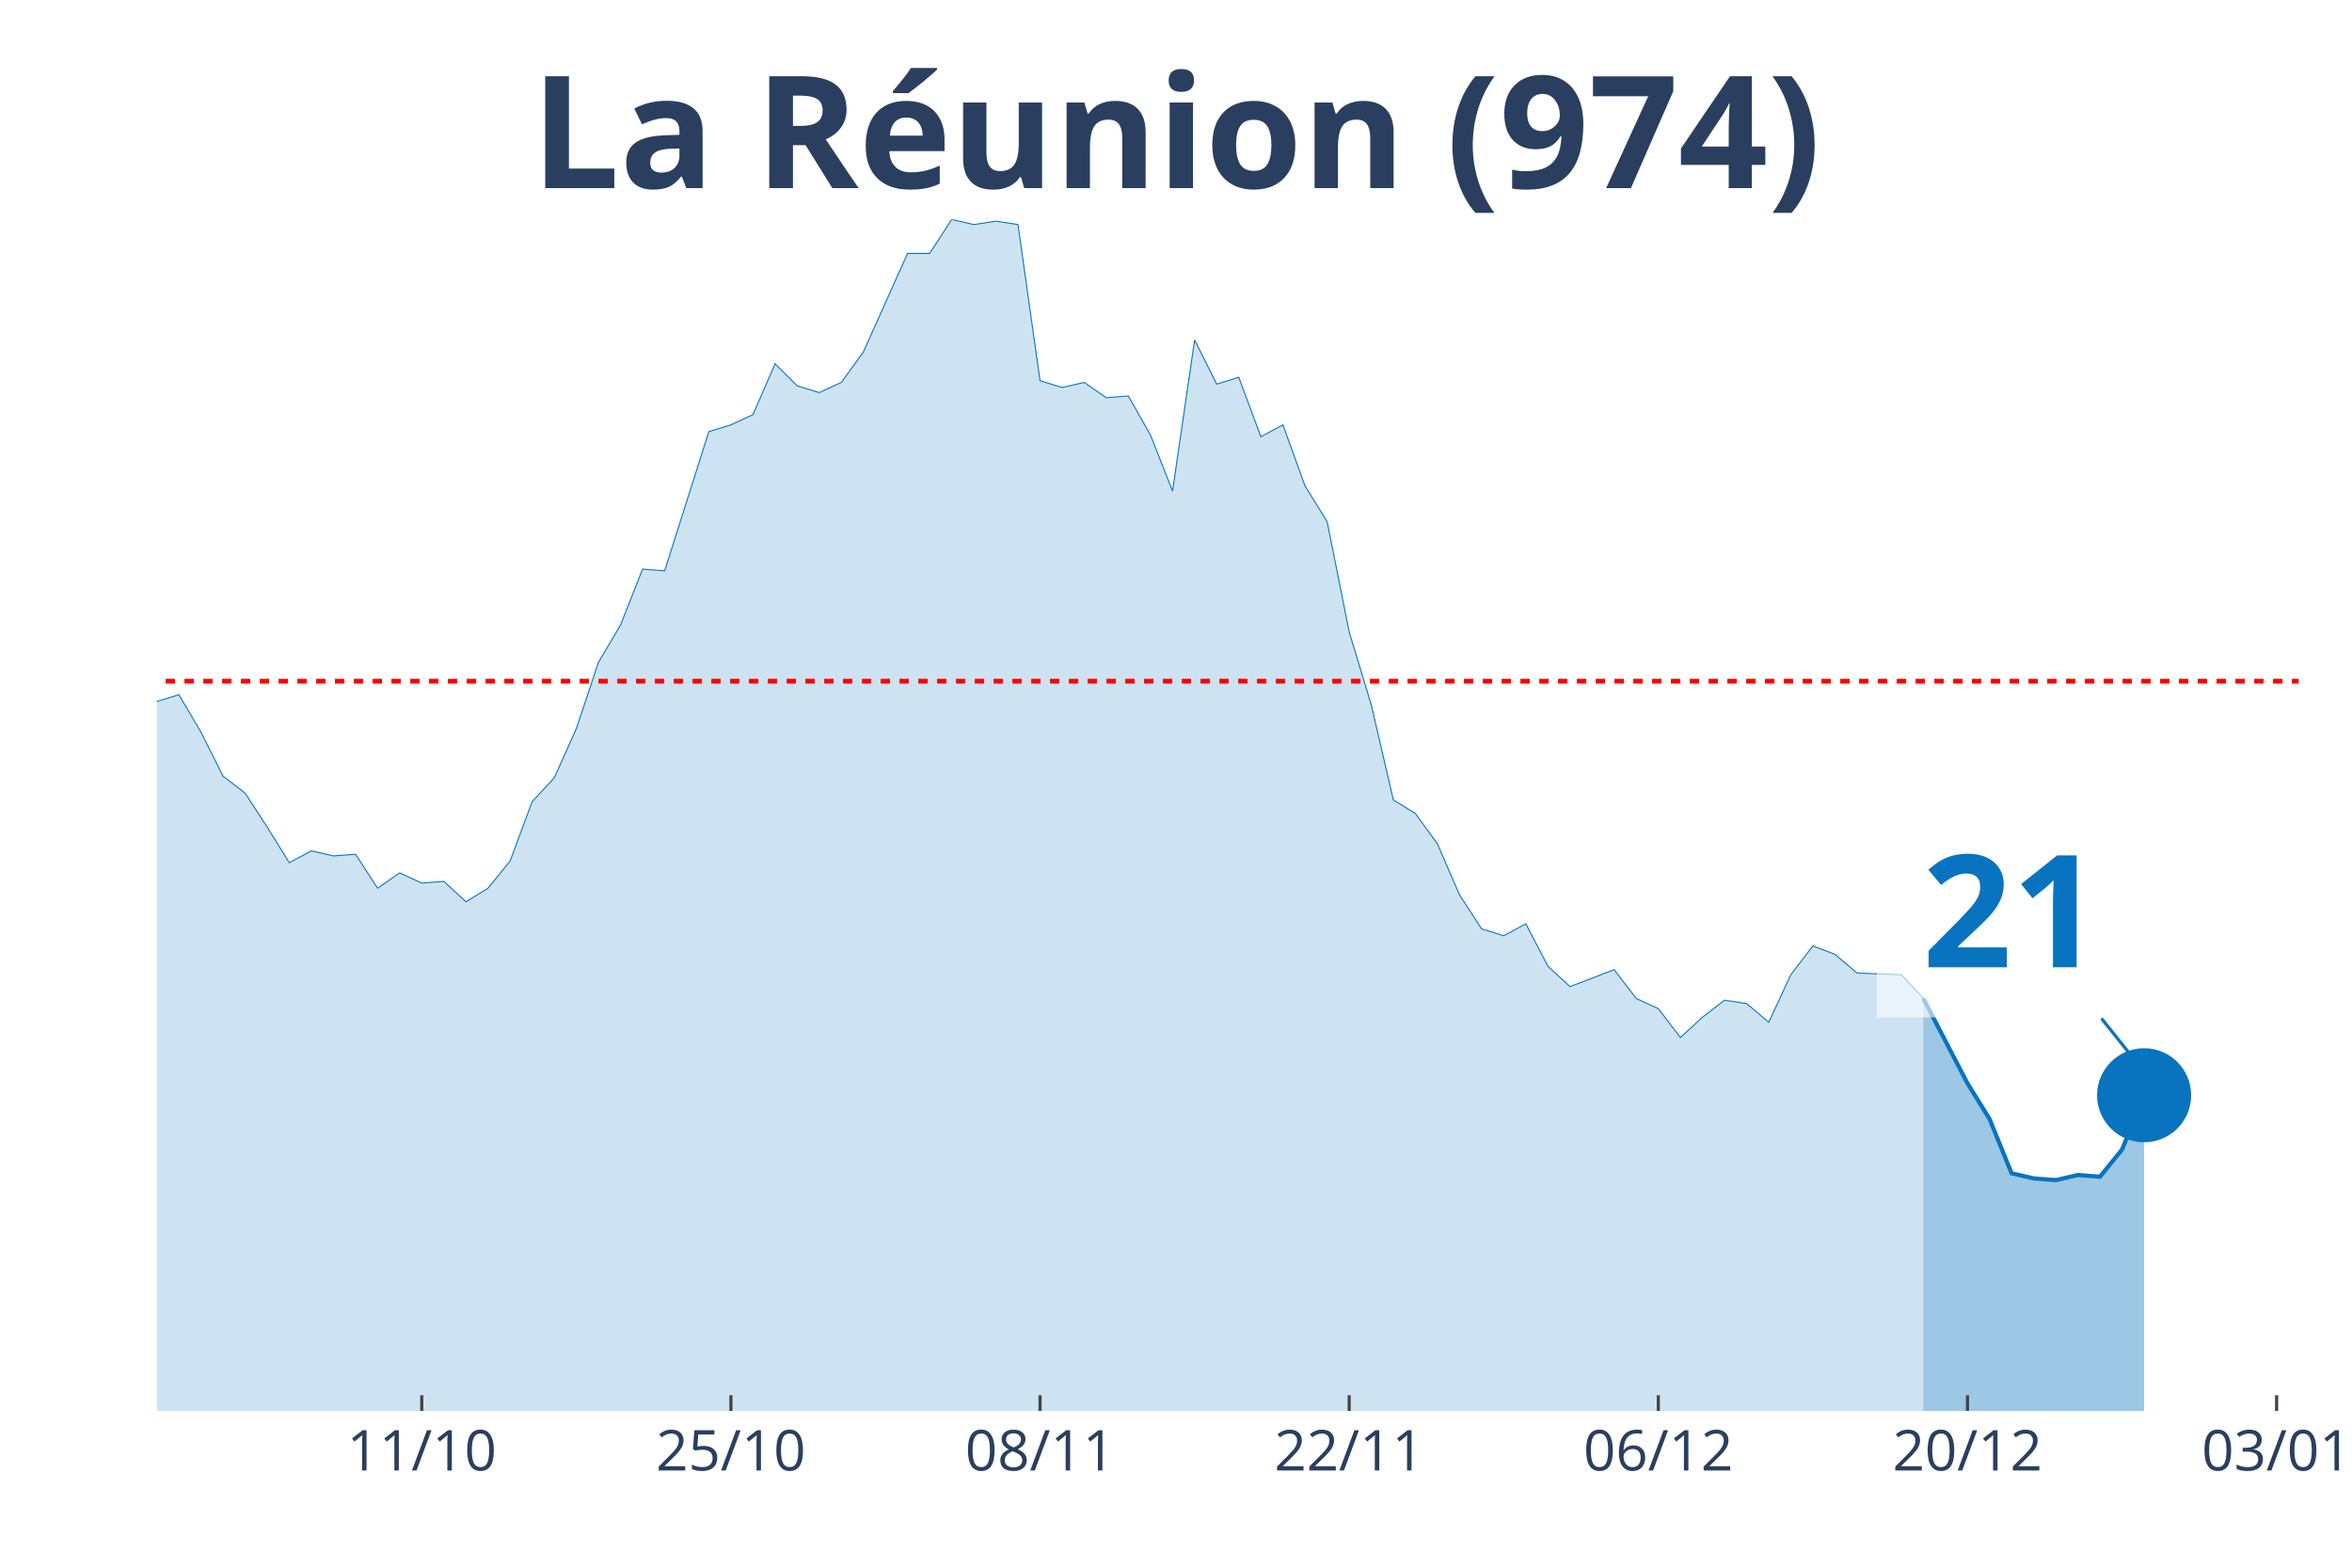
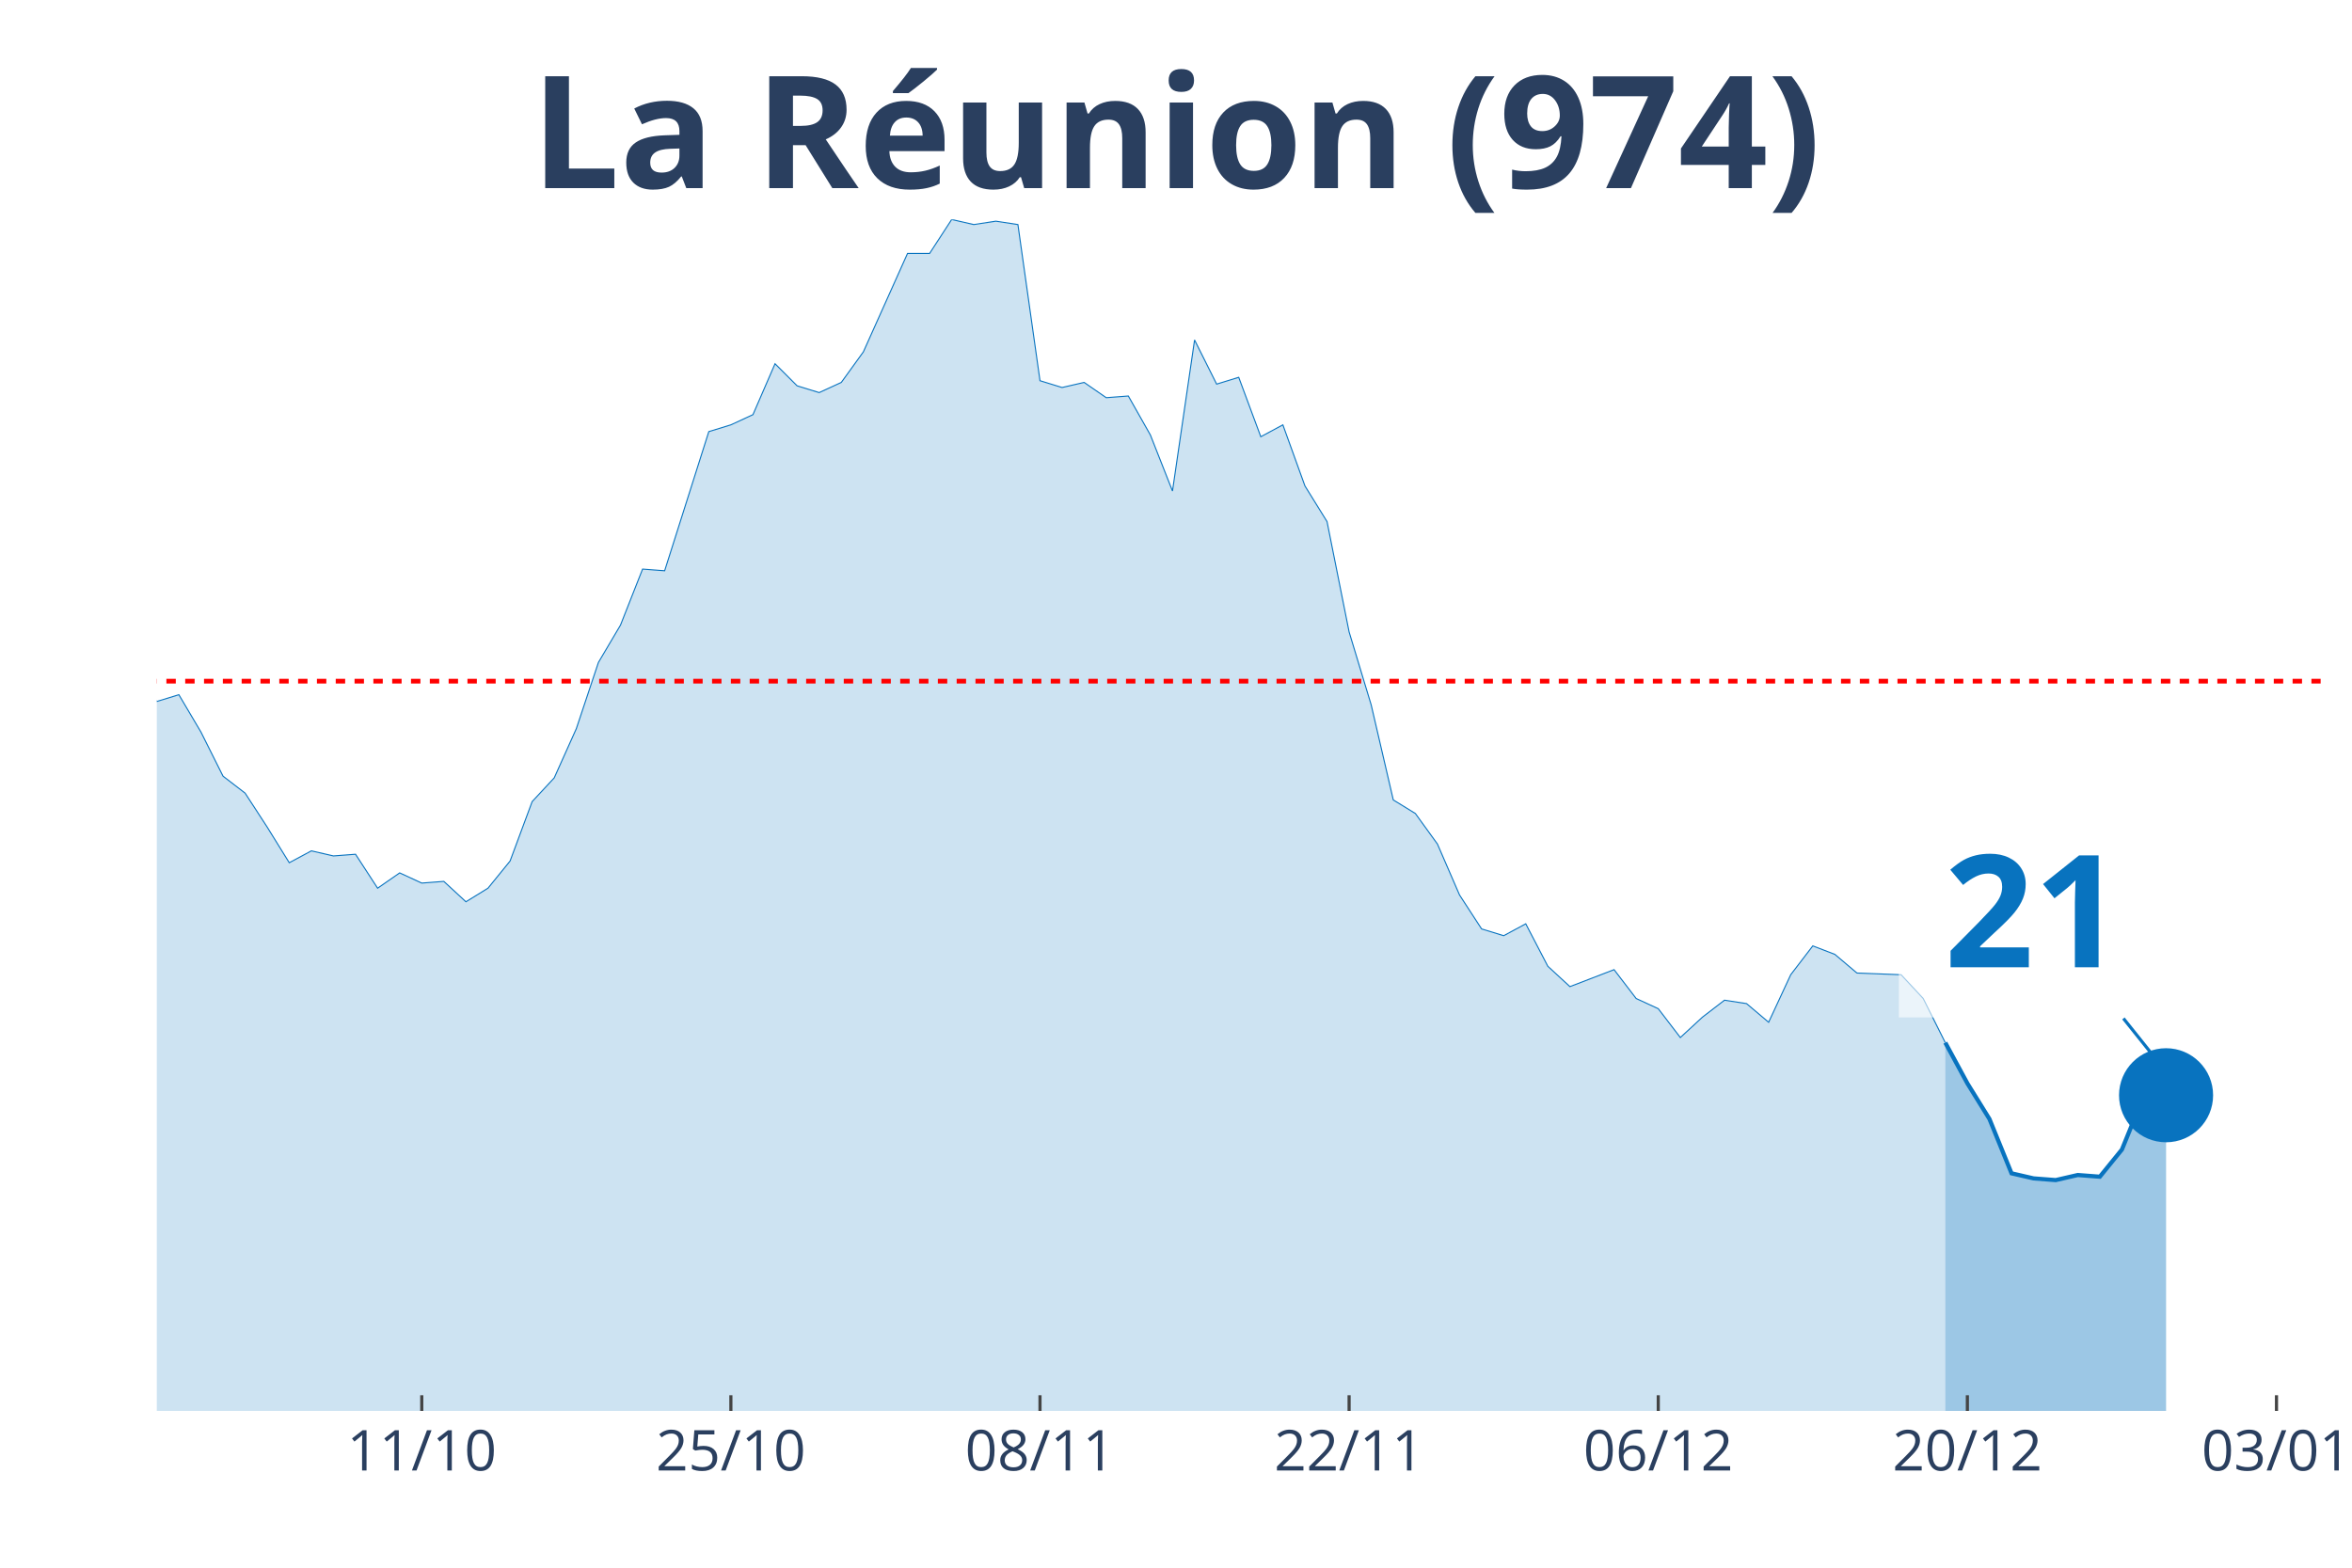
<svg xmlns="http://www.w3.org/2000/svg" class="main-svg" width="1125" height="750" style="" viewBox="0 0 750 500">
  <rect x="0" y="0" width="750" height="500" style="fill: rgb(0, 0, 0); fill-opacity: 0;" />
-   <defs id="defs-517874">
+   <defs id="defs-5958c3">
    <g class="clips">
-       <clipPath id="clip517874xyplot" class="plotclip">
-         <rect width="683" height="380" />
+       <clipPath id="clip5958c3xyplot" class="plotclip">
+         <rect width="690" height="380" />
      </clipPath>
-       <clipPath class="axesclip" id="clip517874x">
-         <rect x="50" y="0" width="683" height="500" />
+       <clipPath class="axesclip" id="clip5958c3x">
+         <rect x="50" y="0" width="690" height="500" />
      </clipPath>
-       <clipPath class="axesclip" id="clip517874y">
+       <clipPath class="axesclip" id="clip5958c3y">
        <rect x="0" y="70" width="750" height="380" />
      </clipPath>
-       <clipPath class="axesclip" id="clip517874xy">
-         <rect x="50" y="70" width="683" height="380" />
+       <clipPath class="axesclip" id="clip5958c3xy">
+         <rect x="50" y="70" width="690" height="380" />
      </clipPath>
    </g>
    <g class="gradients" />
  </defs>
  <g class="bglayer">
-     <rect class="bg" x="50" y="70" width="683" height="380" style="fill: rgb(0, 0, 0); fill-opacity: 0; stroke-width: 0;" />
+     <rect class="bg" x="50" y="70" width="690" height="380" style="fill: rgb(0, 0, 0); fill-opacity: 0; stroke-width: 0;" />
  </g>
  <g class="layer-below">
    <g class="imagelayer" />
    <g class="shapelayer" />
  </g>
  <g class="cartesianlayer">
    <g class="subplot xy">
      <g class="layer-subplot">
        <g class="shapelayer" />
        <g class="imagelayer" />
      </g>
      <g class="gridlayer">
        <g class="x">
          <path class="xgrid crisp" transform="translate(134.49,0)" d="M0,70v380" style="stroke: rgb(255, 255, 255); stroke-opacity: 1; stroke-width: 1px;" />
-           <path class="xgrid crisp" transform="translate(233.07,0)" d="M0,70v380" style="stroke: rgb(255, 255, 255); stroke-opacity: 1; stroke-width: 1px;" />
-           <path class="xgrid crisp" transform="translate(331.65,0)" d="M0,70v380" style="stroke: rgb(255, 255, 255); stroke-opacity: 1; stroke-width: 1px;" />
-           <path class="xgrid crisp" transform="translate(430.23,0)" d="M0,70v380" style="stroke: rgb(255, 255, 255); stroke-opacity: 1; stroke-width: 1px;" />
-           <path class="xgrid crisp" transform="translate(528.8,0)" d="M0,70v380" style="stroke: rgb(255, 255, 255); stroke-opacity: 1; stroke-width: 1px;" />
-           <path class="xgrid crisp" transform="translate(627.38,0)" d="M0,70v380" style="stroke: rgb(255, 255, 255); stroke-opacity: 1; stroke-width: 1px;" />
-           <path class="xgrid crisp" transform="translate(725.96,0)" d="M0,70v380" style="stroke: rgb(255, 255, 255); stroke-opacity: 1; stroke-width: 1px;" />
+           <path class="xgrid crisp" transform="translate(233.06,0)" d="M0,70v380" style="stroke: rgb(255, 255, 255); stroke-opacity: 1; stroke-width: 1px;" />
+           <path class="xgrid crisp" transform="translate(331.63,0)" d="M0,70v380" style="stroke: rgb(255, 255, 255); stroke-opacity: 1; stroke-width: 1px;" />
+           <path class="xgrid crisp" transform="translate(430.2,0)" d="M0,70v380" style="stroke: rgb(255, 255, 255); stroke-opacity: 1; stroke-width: 1px;" />
+           <path class="xgrid crisp" transform="translate(528.78,0)" d="M0,70v380" style="stroke: rgb(255, 255, 255); stroke-opacity: 1; stroke-width: 1px;" />
+           <path class="xgrid crisp" transform="translate(627.35,0)" d="M0,70v380" style="stroke: rgb(255, 255, 255); stroke-opacity: 1; stroke-width: 1px;" />
+           <path class="xgrid crisp" transform="translate(725.92,0)" d="M0,70v380" style="stroke: rgb(255, 255, 255); stroke-opacity: 1; stroke-width: 1px;" />
        </g>
        <g class="y" />
      </g>
      <g class="zerolinelayer" />
      <path class="xlines-below" />
      <path class="ylines-below" />
      <g class="overlines-below" />
      <g class="xaxislayer-below" />
      <g class="yaxislayer-below" />
      <g class="overaxes-below" />
-       <g class="plot" transform="translate(50, 70)" clip-path="url('#clip517874xyplot')">
+       <g class="plot" transform="translate(50, 70)" clip-path="url('#clip5958c3xyplot')">
        <g class="scatterlayer mlayer">
-           <g class="trace scatter tracecd2bcc" style="stroke-miterlimit: 2;">
+           <g class="trace scatter trace2f7be2" style="stroke-miterlimit: 2;">
            <g class="fills">
              <g>
-                 <path class="js-fill" d="M563.3,380L-957.61,380L-957.61,375.67L-873.11,371.34L-866.07,372.42L-640.75,369.17L-633.71,368.09L-591.46,363.76L-584.42,354.56L-521.05,361.05L-514.01,360.51L-506.97,363.22L-499.93,358.35L-471.76,366.47L-464.72,365.93L-450.64,369.17L-443.6,365.93L-394.31,361.05L-387.27,357.81L-373.19,348.6L-366.14,330.74L-359.1,321L-352.06,302.05L-345.02,276.07L-337.98,269.03L-323.9,241.97L-316.86,237.64L-302.77,204.07L-295.73,193.25L-288.69,168.35L-281.65,176.47L-267.57,137.49L-260.53,128.29L-246.44,118.01L-239.4,135.33L-232.36,128.29L-225.32,111.51L-211.24,52.51L-204.2,46.55L-197.15,26.52L-190.11,19.49L-183.07,25.98L-176.03,41.14L-168.99,54.13L-161.95,57.92L-154.91,58.46L-147.87,63.33L-140.82,62.79L-133.78,58.46L-126.74,40.06L-119.7,51.97L-112.66,62.25L-105.62,55.21L-98.58,69.83L-91.54,73.08L-84.49,82.82L-77.45,81.2L-70.41,74.16L-63.37,85.53L-56.33,103.93L-49.29,98.52L-42.25,107.18L-35.21,96.89L-28.16,110.97L-21.12,132.62L-14.08,133.16L-7.04,134.79L0,153.73L7.04,151.57L14.08,163.48L21.12,177.55L28.16,182.96L35.21,193.79L42.25,205.16L49.29,201.37L56.33,202.99L63.37,202.45L70.41,213.28L77.45,208.4L84.49,211.65L91.54,211.11L98.58,217.61L105.62,213.28L112.66,204.62L119.7,185.67L126.74,178.09L133.78,162.39L140.82,141.28L147.87,129.37L154.91,111.51L161.95,112.05L176.03,67.66L183.07,65.5L190.11,62.25L197.15,46.01L204.2,53.05L211.24,55.21L218.28,51.97L225.32,42.22L239.4,10.83L246.44,10.83L253.48,0L260.53,1.62L267.57,0.54L274.61,1.62L281.65,51.42L288.69,53.59L295.73,51.97L302.77,56.84L309.81,56.3L316.86,68.75L323.9,86.61L330.94,38.43L337.98,52.51L345.02,50.34L352.06,69.29L359.1,65.5L366.14,84.99L373.19,96.35L380.23,131.54L387.27,154.81L394.31,185.13L401.35,189.46L408.39,199.2L415.43,215.44L422.47,226.27L429.52,228.43L436.56,224.64L443.6,238.18L450.64,244.67L457.68,241.97L464.72,239.26L471.76,248.46L478.8,251.71L485.85,260.91L492.89,254.42L499.93,249L506.97,250.09L514.01,256.04L521.05,240.88L528.09,231.68L535.13,234.39L542.18,240.34L556.26,240.88L563.3,248.46" style="fill: rgb(8, 115, 191); fill-opacity: 0.2; stroke-width: 0;" />
+                 <path class="js-fill" d="M570.31,380L-957.55,380L-957.55,375.67L-873.06,371.34L-866.02,372.42L-640.71,369.17L-633.67,368.09L-591.43,363.76L-584.39,354.56L-521.02,361.05L-513.98,360.51L-506.94,363.22L-499.9,358.35L-471.73,366.47L-464.69,365.93L-450.61,369.17L-443.57,365.93L-394.29,361.05L-387.24,357.81L-373.16,348.6L-366.12,330.74L-359.08,321L-352.04,302.05L-345,276.07L-337.96,269.03L-323.88,241.97L-316.84,237.64L-302.76,204.07L-295.71,193.25L-288.67,168.35L-281.63,176.47L-267.55,137.49L-260.51,128.29L-246.43,118.01L-239.39,135.33L-232.35,128.29L-225.31,111.51L-211.22,52.51L-204.18,46.55L-197.14,26.52L-190.1,19.49L-183.06,25.98L-176.02,41.14L-168.98,54.13L-161.94,57.92L-154.9,58.46L-147.86,63.33L-140.82,62.79L-133.78,58.46L-126.73,40.06L-119.69,51.97L-112.65,62.25L-105.61,55.21L-98.57,69.83L-91.53,73.08L-84.49,82.82L-77.45,81.2L-70.41,74.16L-63.37,85.53L-56.33,103.93L-49.29,98.52L-42.24,107.18L-35.2,96.89L-28.16,110.97L-21.12,132.62L-14.08,133.16L-7.04,134.79L0,153.73L7.04,151.57L14.08,163.48L21.12,177.55L28.16,182.96L35.2,193.79L42.24,205.16L49.29,201.37L56.33,202.99L63.37,202.45L70.41,213.28L77.45,208.4L84.49,211.65L91.53,211.11L98.57,217.61L105.61,213.28L112.65,204.62L119.69,185.67L126.73,178.09L133.78,162.39L140.82,141.28L147.86,129.37L154.9,111.51L161.94,112.05L176.02,67.66L183.06,65.5L190.1,62.25L197.14,46.01L204.18,53.05L211.22,55.21L218.27,51.97L225.31,42.22L239.39,10.83L246.43,10.83L253.47,0L260.51,1.62L267.55,0.54L274.59,1.62L281.63,51.42L288.67,53.59L295.71,51.97L302.76,56.84L309.8,56.3L316.84,68.75L323.88,86.61L330.92,38.43L337.96,52.51L345,50.34L352.04,69.29L359.08,65.5L366.12,84.99L373.16,96.35L380.2,131.54L387.24,154.81L394.29,185.13L401.33,189.46L408.37,199.2L415.41,215.44L422.45,226.27L429.49,228.43L436.53,224.64L443.57,238.18L450.61,244.67L457.65,241.97L464.69,239.26L471.73,248.46L478.78,251.71L485.82,260.91L492.86,254.42L499.9,249L506.94,250.09L513.98,256.04L521.02,240.88L528.06,231.68L535.1,234.39L542.14,240.34L556.22,240.88L563.27,248.46L570.31,262.54" style="fill: rgb(8, 115, 191); fill-opacity: 0.2; stroke-width: 0;" />
              </g>
            </g>
            <g class="errorbars" />
            <g class="lines">
-               <path class="js-line" d="M-957.61,375.67L-873.11,371.34L-866.07,372.42L-640.75,369.17L-633.71,368.09L-591.46,363.76L-584.42,354.56L-521.05,361.05L-514.01,360.51L-506.97,363.22L-499.93,358.35L-471.76,366.47L-464.72,365.93L-450.64,369.17L-443.6,365.93L-394.31,361.05L-387.27,357.81L-373.19,348.6L-366.14,330.74L-359.1,321L-352.06,302.05L-345.02,276.07L-337.98,269.03L-323.9,241.97L-316.86,237.64L-302.77,204.07L-295.73,193.25L-288.69,168.35L-281.65,176.47L-267.57,137.49L-260.53,128.29L-246.44,118.01L-239.4,135.33L-232.36,128.29L-225.32,111.51L-211.24,52.51L-204.2,46.55L-197.15,26.52L-190.11,19.49L-183.07,25.98L-176.03,41.14L-168.99,54.13L-161.95,57.92L-154.91,58.46L-147.87,63.33L-140.82,62.79L-133.78,58.46L-126.74,40.06L-119.7,51.97L-112.66,62.25L-105.62,55.21L-98.58,69.83L-91.54,73.08L-84.49,82.82L-77.45,81.2L-70.41,74.16L-63.37,85.53L-56.33,103.93L-49.29,98.52L-42.25,107.18L-35.21,96.89L-28.16,110.97L-21.12,132.62L-14.08,133.16L-7.04,134.79L0,153.73L7.04,151.57L14.08,163.48L21.12,177.55L28.16,182.96L35.21,193.79L42.25,205.16L49.29,201.37L56.33,202.99L63.37,202.45L70.41,213.28L77.45,208.4L84.49,211.65L91.54,211.11L98.58,217.61L105.62,213.28L112.66,204.62L119.7,185.67L126.74,178.09L133.78,162.39L140.82,141.28L147.87,129.37L154.91,111.51L161.95,112.05L176.03,67.66L183.07,65.5L190.11,62.25L197.15,46.01L204.2,53.05L211.24,55.21L218.28,51.97L225.32,42.22L239.4,10.83L246.44,10.83L253.48,0L260.53,1.62L267.57,0.54L274.61,1.62L281.65,51.42L288.69,53.59L295.73,51.97L302.77,56.84L309.81,56.3L316.86,68.75L323.9,86.61L330.94,38.43L337.98,52.51L345.02,50.34L352.06,69.29L359.1,65.5L366.14,84.99L373.19,96.35L380.23,131.54L387.27,154.81L394.31,185.13L401.35,189.46L408.39,199.2L415.43,215.44L422.47,226.27L429.52,228.43L436.56,224.64L443.6,238.18L450.64,244.67L457.68,241.97L464.72,239.26L471.76,248.46L478.8,251.71L485.85,260.91L492.89,254.42L499.93,249L506.97,250.09L514.01,256.04L521.05,240.88L528.09,231.68L535.13,234.39L542.18,240.34L556.26,240.88L563.3,248.46" style="vector-effect: non-scaling-stroke; fill: none; stroke: rgb(8, 115, 191); stroke-opacity: 1; stroke-width: 0.5px; opacity: 1;" />
+               <path class="js-line" d="M-957.55,375.67L-873.06,371.34L-866.02,372.42L-640.71,369.17L-633.67,368.09L-591.43,363.76L-584.39,354.56L-521.02,361.05L-513.98,360.51L-506.94,363.22L-499.9,358.35L-471.73,366.47L-464.69,365.93L-450.61,369.17L-443.57,365.93L-394.29,361.05L-387.24,357.81L-373.16,348.6L-366.12,330.74L-359.08,321L-352.04,302.05L-345,276.07L-337.96,269.03L-323.88,241.97L-316.84,237.64L-302.76,204.07L-295.71,193.25L-288.67,168.35L-281.63,176.47L-267.55,137.49L-260.51,128.29L-246.43,118.01L-239.39,135.33L-232.35,128.29L-225.31,111.51L-211.22,52.51L-204.18,46.55L-197.14,26.52L-190.1,19.49L-183.06,25.98L-176.02,41.14L-168.98,54.13L-161.94,57.92L-154.9,58.46L-147.86,63.33L-140.82,62.79L-133.78,58.46L-126.73,40.06L-119.69,51.97L-112.65,62.25L-105.61,55.21L-98.57,69.83L-91.53,73.08L-84.49,82.82L-77.45,81.2L-70.41,74.16L-63.37,85.53L-56.33,103.93L-49.29,98.52L-42.24,107.18L-35.2,96.89L-28.16,110.97L-21.12,132.62L-14.08,133.16L-7.04,134.79L0,153.73L7.04,151.57L14.08,163.48L21.12,177.55L28.16,182.96L35.2,193.79L42.24,205.16L49.29,201.37L56.33,202.99L63.37,202.45L70.41,213.28L77.45,208.4L84.49,211.65L91.53,211.11L98.57,217.61L105.61,213.28L112.65,204.62L119.69,185.67L126.73,178.09L133.78,162.39L140.82,141.28L147.86,129.37L154.9,111.51L161.94,112.05L176.02,67.66L183.06,65.5L190.1,62.25L197.14,46.01L204.18,53.05L211.22,55.21L218.27,51.97L225.31,42.22L239.39,10.83L246.43,10.83L253.47,0L260.51,1.62L267.55,0.54L274.59,1.62L281.63,51.42L288.67,53.59L295.71,51.97L302.76,56.84L309.8,56.3L316.84,68.75L323.88,86.61L330.92,38.43L337.96,52.51L345,50.34L352.04,69.29L359.08,65.5L366.12,84.99L373.16,96.35L380.2,131.54L387.24,154.81L394.29,185.13L401.33,189.46L408.37,199.2L415.41,215.44L422.45,226.27L429.49,228.43L436.53,224.64L443.57,238.18L450.61,244.67L457.65,241.97L464.69,239.26L471.73,248.46L478.78,251.71L485.82,260.91L492.86,254.42L499.9,249L506.94,250.09L513.98,256.04L521.02,240.88L528.06,231.68L535.1,234.39L542.14,240.34L556.22,240.88L563.27,248.46L570.31,262.54" style="vector-effect: non-scaling-stroke; fill: none; stroke: rgb(8, 115, 191); stroke-opacity: 1; stroke-width: 0.5px; opacity: 1;" />
            </g>
            <g class="points" />
            <g class="text" />
          </g>
-           <g class="trace scatter trace05cc5d" style="stroke-miterlimit: 2;">
+           <g class="trace scatter traceab3ed4" style="stroke-miterlimit: 2;">
            <g class="fills">
              <g>
-                 <path class="js-fill" d="M633.71,380L563.3,380L563.3,248.46L577.38,275.53L584.42,286.89L591.46,304.22L598.51,305.84L605.55,306.38L612.59,304.76L619.63,305.3L626.67,296.64L633.71,279.32" style="fill: rgb(8, 115, 191); fill-opacity: 0.4; stroke-width: 0;" />
+                 <path class="js-fill" d="M640.71,380L570.31,380L570.31,262.54L577.35,275.53L584.39,286.89L591.43,304.22L598.47,305.84L605.51,306.38L612.55,304.76L619.59,305.3L626.63,296.64L633.67,279.32L640.71,279.32" style="fill: rgb(8, 115, 191); fill-opacity: 0.4; stroke-width: 0;" />
              </g>
            </g>
            <g class="errorbars" />
            <g class="lines">
-               <path class="js-line" d="M563.3,248.46L577.38,275.53L584.42,286.89L591.46,304.22L598.51,305.84L605.55,306.38L612.59,304.76L619.63,305.3L626.67,296.64L633.71,279.32" style="vector-effect: non-scaling-stroke; fill: none; stroke: rgb(8, 115, 191); stroke-opacity: 1; stroke-width: 2px; opacity: 1;" />
+               <path class="js-line" d="M570.31,262.54L577.35,275.53L584.39,286.89L591.43,304.22L598.47,305.84L605.51,306.38L612.55,304.76L619.59,305.3L626.63,296.64L633.67,279.32L640.71,279.32" style="vector-effect: non-scaling-stroke; fill: none; stroke: rgb(8, 115, 191); stroke-opacity: 1; stroke-width: 2px; opacity: 1;" />
            </g>
            <g class="points" />
            <g class="text" />
          </g>
-           <g class="trace scatter tracea7bd84" style="stroke-miterlimit: 2; opacity: 1;">
+           <g class="trace scatter tracee1667c" style="stroke-miterlimit: 2; opacity: 1;">
            <g class="fills" />
            <g class="errorbars" />
            <g class="lines" />
            <g class="points">
-               <path class="point" transform="translate(633.71,279.32)" d="M15,0A15,15 0 1,1 0,-15A15,15 0 0,1 15,0Z" style="opacity: 1; stroke-width: 0px; fill: rgb(8, 115, 191); fill-opacity: 1;" />
+               <path class="point" transform="translate(640.71,279.32)" d="M15,0A15,15 0 1,1 0,-15A15,15 0 0,1 15,0Z" style="opacity: 1; stroke-width: 0px; fill: rgb(8, 115, 191); fill-opacity: 1;" />
            </g>
            <g class="text" />
          </g>
        </g>
      </g>
      <g class="overplot" />
      <path class="xlines-above crisp" style="fill: none; stroke-width: 1px; stroke: rgb(0, 0, 0); stroke-opacity: 0;" d="" />
      <path class="ylines-above crisp" style="fill: none;" d="M0,0" />
      <g class="overlines-above" />
      <g class="xaxislayer-above">
        <path class="xtick ticks crisp" d="M0,450v-5" transform="translate(134.49,0)" style="stroke: rgb(68, 68, 68); stroke-opacity: 1; stroke-width: 1px;" />
-         <path class="xtick ticks crisp" d="M0,450v-5" transform="translate(233.07,0)" style="stroke: rgb(68, 68, 68); stroke-opacity: 1; stroke-width: 1px;" />
-         <path class="xtick ticks crisp" d="M0,450v-5" transform="translate(331.65,0)" style="stroke: rgb(68, 68, 68); stroke-opacity: 1; stroke-width: 1px;" />
-         <path class="xtick ticks crisp" d="M0,450v-5" transform="translate(430.23,0)" style="stroke: rgb(68, 68, 68); stroke-opacity: 1; stroke-width: 1px;" />
-         <path class="xtick ticks crisp" d="M0,450v-5" transform="translate(528.8,0)" style="stroke: rgb(68, 68, 68); stroke-opacity: 1; stroke-width: 1px;" />
-         <path class="xtick ticks crisp" d="M0,450v-5" transform="translate(627.38,0)" style="stroke: rgb(68, 68, 68); stroke-opacity: 1; stroke-width: 1px;" />
-         <path class="xtick ticks crisp" d="M0,450v-5" transform="translate(725.96,0)" style="stroke: rgb(68, 68, 68); stroke-opacity: 1; stroke-width: 1px;" />
+         <path class="xtick ticks crisp" d="M0,450v-5" transform="translate(233.06,0)" style="stroke: rgb(68, 68, 68); stroke-opacity: 1; stroke-width: 1px;" />
+         <path class="xtick ticks crisp" d="M0,450v-5" transform="translate(331.63,0)" style="stroke: rgb(68, 68, 68); stroke-opacity: 1; stroke-width: 1px;" />
+         <path class="xtick ticks crisp" d="M0,450v-5" transform="translate(430.2,0)" style="stroke: rgb(68, 68, 68); stroke-opacity: 1; stroke-width: 1px;" />
+         <path class="xtick ticks crisp" d="M0,450v-5" transform="translate(528.78,0)" style="stroke: rgb(68, 68, 68); stroke-opacity: 1; stroke-width: 1px;" />
+         <path class="xtick ticks crisp" d="M0,450v-5" transform="translate(627.35,0)" style="stroke: rgb(68, 68, 68); stroke-opacity: 1; stroke-width: 1px;" />
+         <path class="xtick ticks crisp" d="M0,450v-5" transform="translate(725.92,0)" style="stroke: rgb(68, 68, 68); stroke-opacity: 1; stroke-width: 1px;" />
        <g class="xtick">
          <text text-anchor="middle" x="0" y="469" transform="translate(134.49,0)" style="font-family: 'Open Sans', verdana, arial, sans-serif; font-size: 18px; fill: rgb(42, 63, 95); fill-opacity: 1; white-space: pre;">11/10</text>
        </g>
        <g class="xtick">
-           <text text-anchor="middle" x="0" y="469" transform="translate(233.07,0)" style="font-family: 'Open Sans', verdana, arial, sans-serif; font-size: 18px; fill: rgb(42, 63, 95); fill-opacity: 1; white-space: pre;">25/10</text>
+           <text text-anchor="middle" x="0" y="469" transform="translate(233.06,0)" style="font-family: 'Open Sans', verdana, arial, sans-serif; font-size: 18px; fill: rgb(42, 63, 95); fill-opacity: 1; white-space: pre;">25/10</text>
        </g>
        <g class="xtick">
-           <text text-anchor="middle" x="0" y="469" transform="translate(331.65,0)" style="font-family: 'Open Sans', verdana, arial, sans-serif; font-size: 18px; fill: rgb(42, 63, 95); fill-opacity: 1; white-space: pre;">08/11</text>
+           <text text-anchor="middle" x="0" y="469" transform="translate(331.63,0)" style="font-family: 'Open Sans', verdana, arial, sans-serif; font-size: 18px; fill: rgb(42, 63, 95); fill-opacity: 1; white-space: pre;">08/11</text>
        </g>
        <g class="xtick">
-           <text text-anchor="middle" x="0" y="469" transform="translate(430.23,0)" style="font-family: 'Open Sans', verdana, arial, sans-serif; font-size: 18px; fill: rgb(42, 63, 95); fill-opacity: 1; white-space: pre;">22/11</text>
+           <text text-anchor="middle" x="0" y="469" transform="translate(430.2,0)" style="font-family: 'Open Sans', verdana, arial, sans-serif; font-size: 18px; fill: rgb(42, 63, 95); fill-opacity: 1; white-space: pre;">22/11</text>
        </g>
        <g class="xtick">
-           <text text-anchor="middle" x="0" y="469" transform="translate(528.8,0)" style="font-family: 'Open Sans', verdana, arial, sans-serif; font-size: 18px; fill: rgb(42, 63, 95); fill-opacity: 1; white-space: pre;">06/12</text>
+           <text text-anchor="middle" x="0" y="469" transform="translate(528.78,0)" style="font-family: 'Open Sans', verdana, arial, sans-serif; font-size: 18px; fill: rgb(42, 63, 95); fill-opacity: 1; white-space: pre;">06/12</text>
        </g>
        <g class="xtick">
-           <text text-anchor="middle" x="0" y="469" transform="translate(627.38,0)" style="font-family: 'Open Sans', verdana, arial, sans-serif; font-size: 18px; fill: rgb(42, 63, 95); fill-opacity: 1; white-space: pre;">20/12</text>
+           <text text-anchor="middle" x="0" y="469" transform="translate(627.35,0)" style="font-family: 'Open Sans', verdana, arial, sans-serif; font-size: 18px; fill: rgb(42, 63, 95); fill-opacity: 1; white-space: pre;">20/12</text>
        </g>
        <g class="xtick">
-           <text text-anchor="middle" x="0" y="469" transform="translate(725.96,0)" style="font-family: 'Open Sans', verdana, arial, sans-serif; font-size: 18px; fill: rgb(42, 63, 95); fill-opacity: 1; white-space: pre;">03/01</text>
+           <text text-anchor="middle" x="0" y="469" transform="translate(725.92,0)" style="font-family: 'Open Sans', verdana, arial, sans-serif; font-size: 18px; fill: rgb(42, 63, 95); fill-opacity: 1; white-space: pre;">03/01</text>
        </g>
      </g>
      <g class="yaxislayer-above" />
      <g class="overaxes-above" />
    </g>
  </g>
  <g class="polarlayer" />
  <g class="ternarylayer" />
  <g class="geolayer" />
  <g class="funnelarealayer" />
  <g class="pielayer" />
  <g class="treemaplayer" />
  <g class="sunburstlayer" />
  <g class="glimages" />
-   <defs id="topdefs-517874">
+   <defs id="topdefs-5958c3">
    <g class="clips" />
  </defs>
  <g class="layer-above">
    <g class="imagelayer" />
    <g class="shapelayer">
-       <path data-index="0" fill-rule="evenodd" d="M-3907.18,217.25L1239.97,217.25" clip-path="url('#clip517874xy')" style="opacity: 1; stroke: rgb(255, 0, 0); stroke-opacity: 1; fill: rgb(0, 0, 0); fill-opacity: 0; stroke-dasharray: 3px, 3px; stroke-width: 1.5px;" />
+       <path data-index="0" fill-rule="evenodd" d="M-3906.94,217.25L1239.9,217.25" clip-path="url('#clip5958c3xy')" style="opacity: 1; stroke: rgb(255, 0, 0); stroke-opacity: 1; fill: rgb(0, 0, 0); fill-opacity: 0; stroke-dasharray: 3px, 3px; stroke-width: 1.5px;" />
    </g>
  </g>
  <g class="infolayer">
    <g class="g-gtitle">
      <text class="gtitle" x="375" y="25" text-anchor="middle" dy="0.7em" style="font-family: 'Open Sans', verdana, arial, sans-serif; font-size: 50px; fill: rgb(42, 63, 95); opacity: 1; font-weight: normal; white-space: pre;">
        <tspan style="font-weight:bold">La Réunion (974)</tspan>
      </text>
    </g>
    <g class="g-xtitle" />
    <g class="annotation" data-index="0" style="opacity: 1;">
-       <g class="annotation-text-g" transform="rotate(0,641.71,289.32)">
-         <g class="cursor-pointer" transform="translate(598, 253)">
+       <g class="annotation-text-g" transform="rotate(0,648.71,289.32)">
+         <g class="cursor-pointer" transform="translate(605, 253)">
          <rect class="bg" x="0.5" y="0.5" width="86" height="71" style="stroke-width: 1px; stroke: rgb(0, 0, 0); stroke-opacity: 0; fill: rgb(255, 255, 255); fill-opacity: 0.6;" />
          <text class="annotation-text" text-anchor="middle" x="43.531" y="55.5" style="font-family: 'Open Sans', verdana, arial, sans-serif; font-size: 50px; fill: rgb(8, 115, 191); fill-opacity: 1; white-space: pre;">
            <tspan style="font-weight:bold">21 </tspan>
          </text>
        </g>
      </g>
      <g class="annotation-arrow-g" style="opacity: 1;">
-         <path d="M670.11,324.82L681.71,339.32" style="stroke-width: 1px; stroke: rgb(8, 115, 191); stroke-opacity: 1; stroke-dasharray: 0px, 0px, 18.569px, 18.569px;" />
+         <path d="M677.11,324.82L688.71,339.32" style="stroke-width: 1px; stroke: rgb(8, 115, 191); stroke-opacity: 1; stroke-dasharray: 0px, 0px, 18.569px, 18.569px;" />
      </g>
    </g>
  </g>
</svg>
